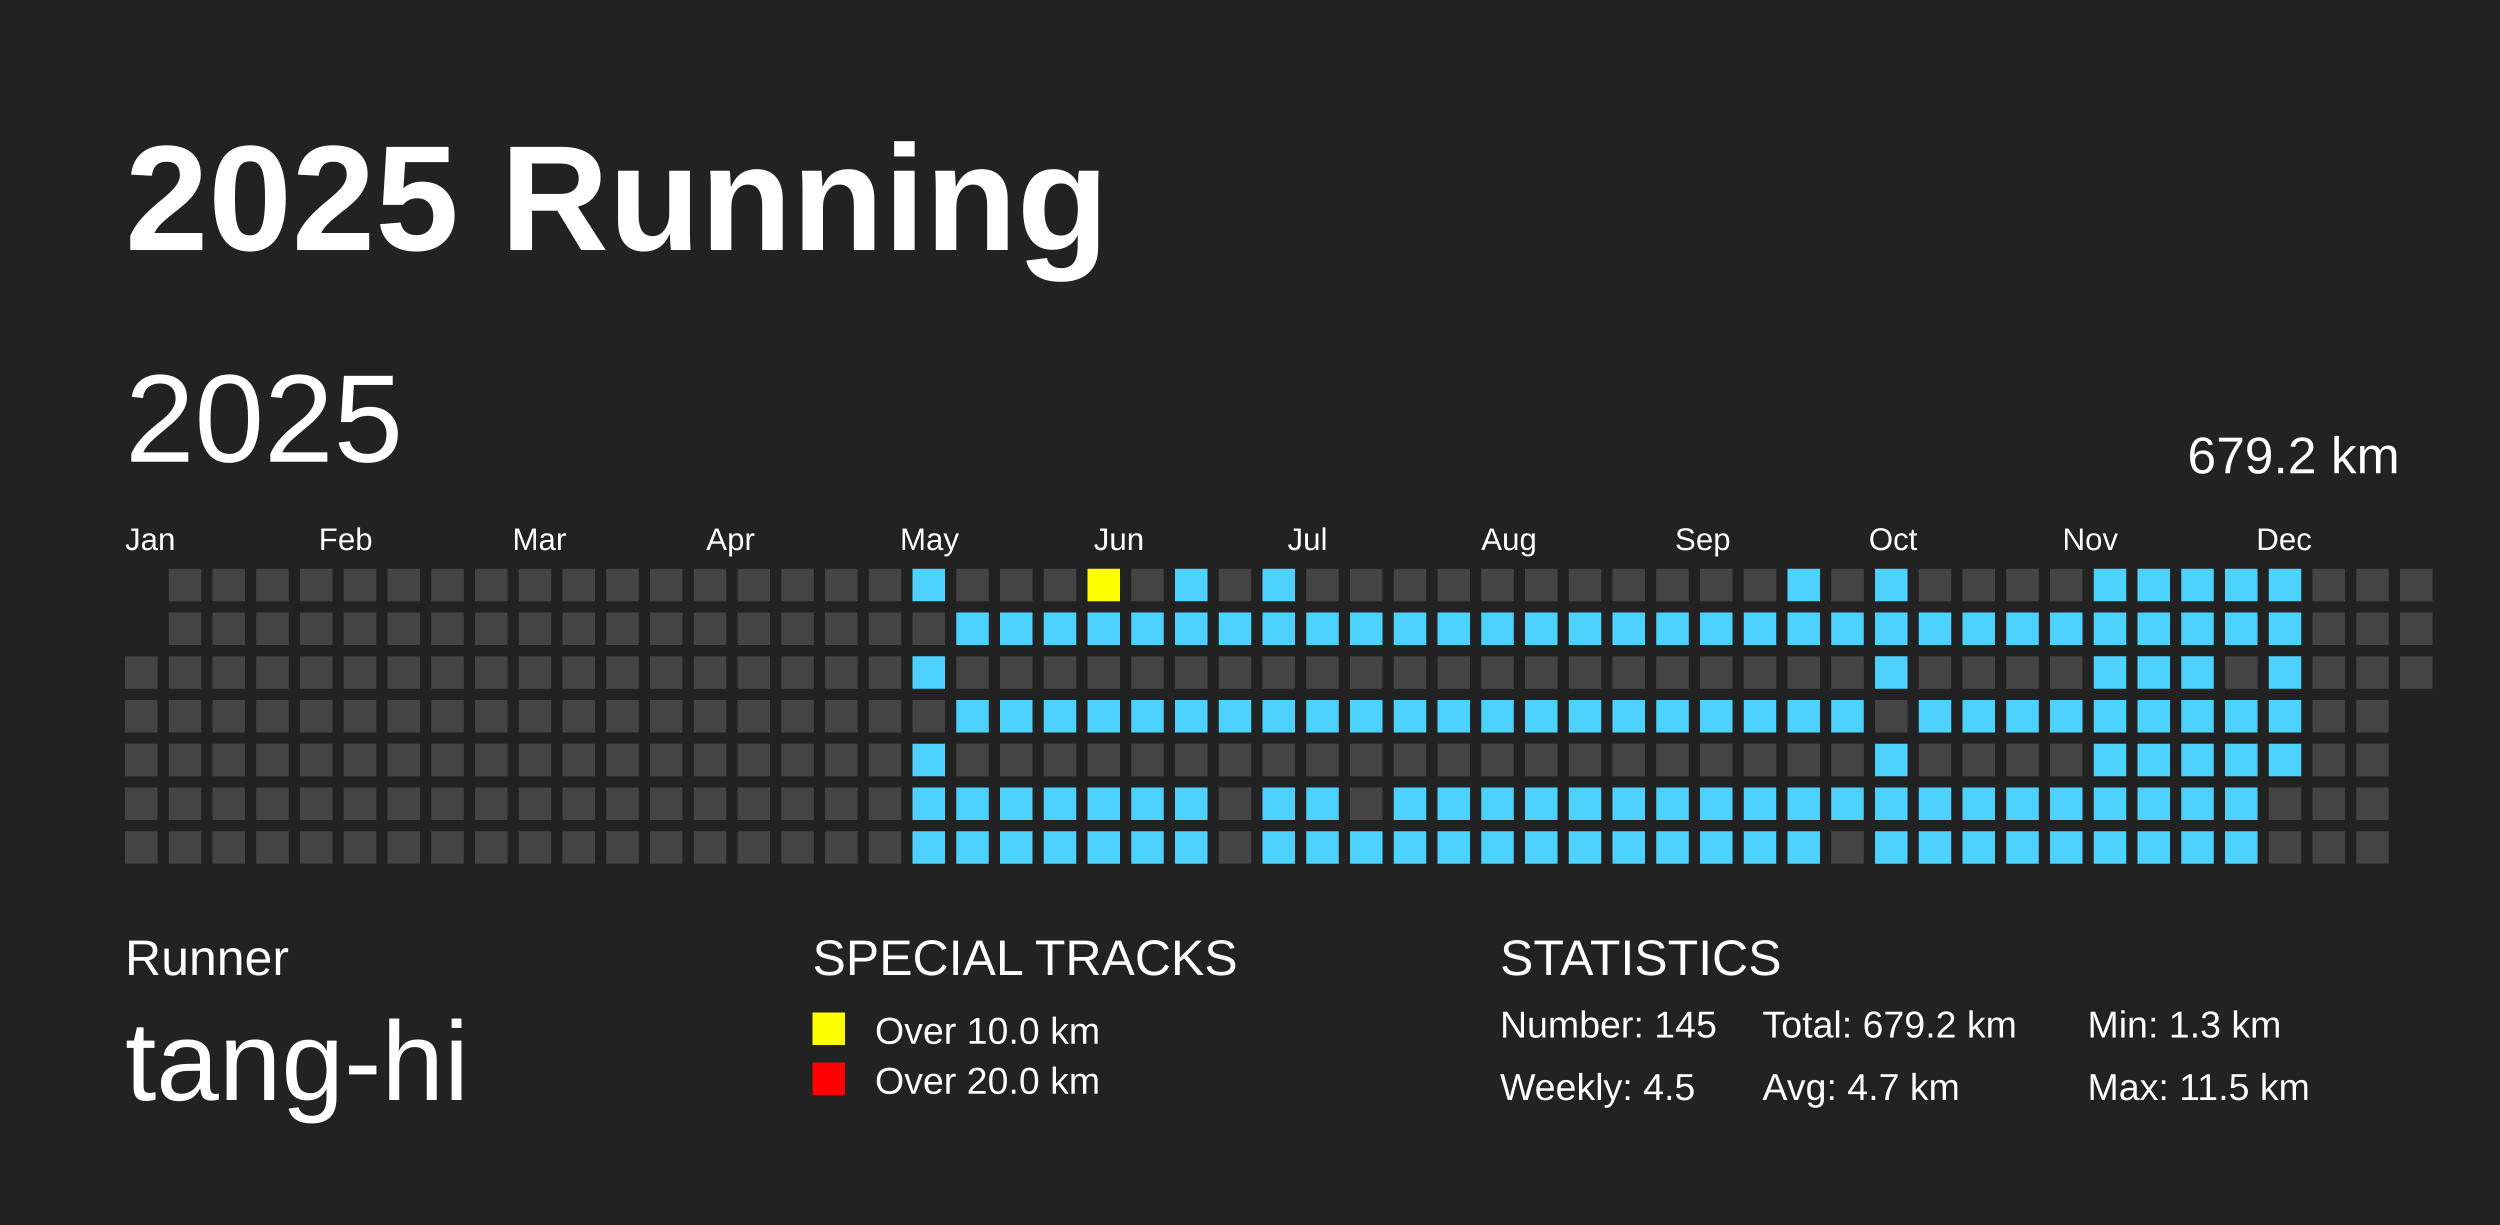
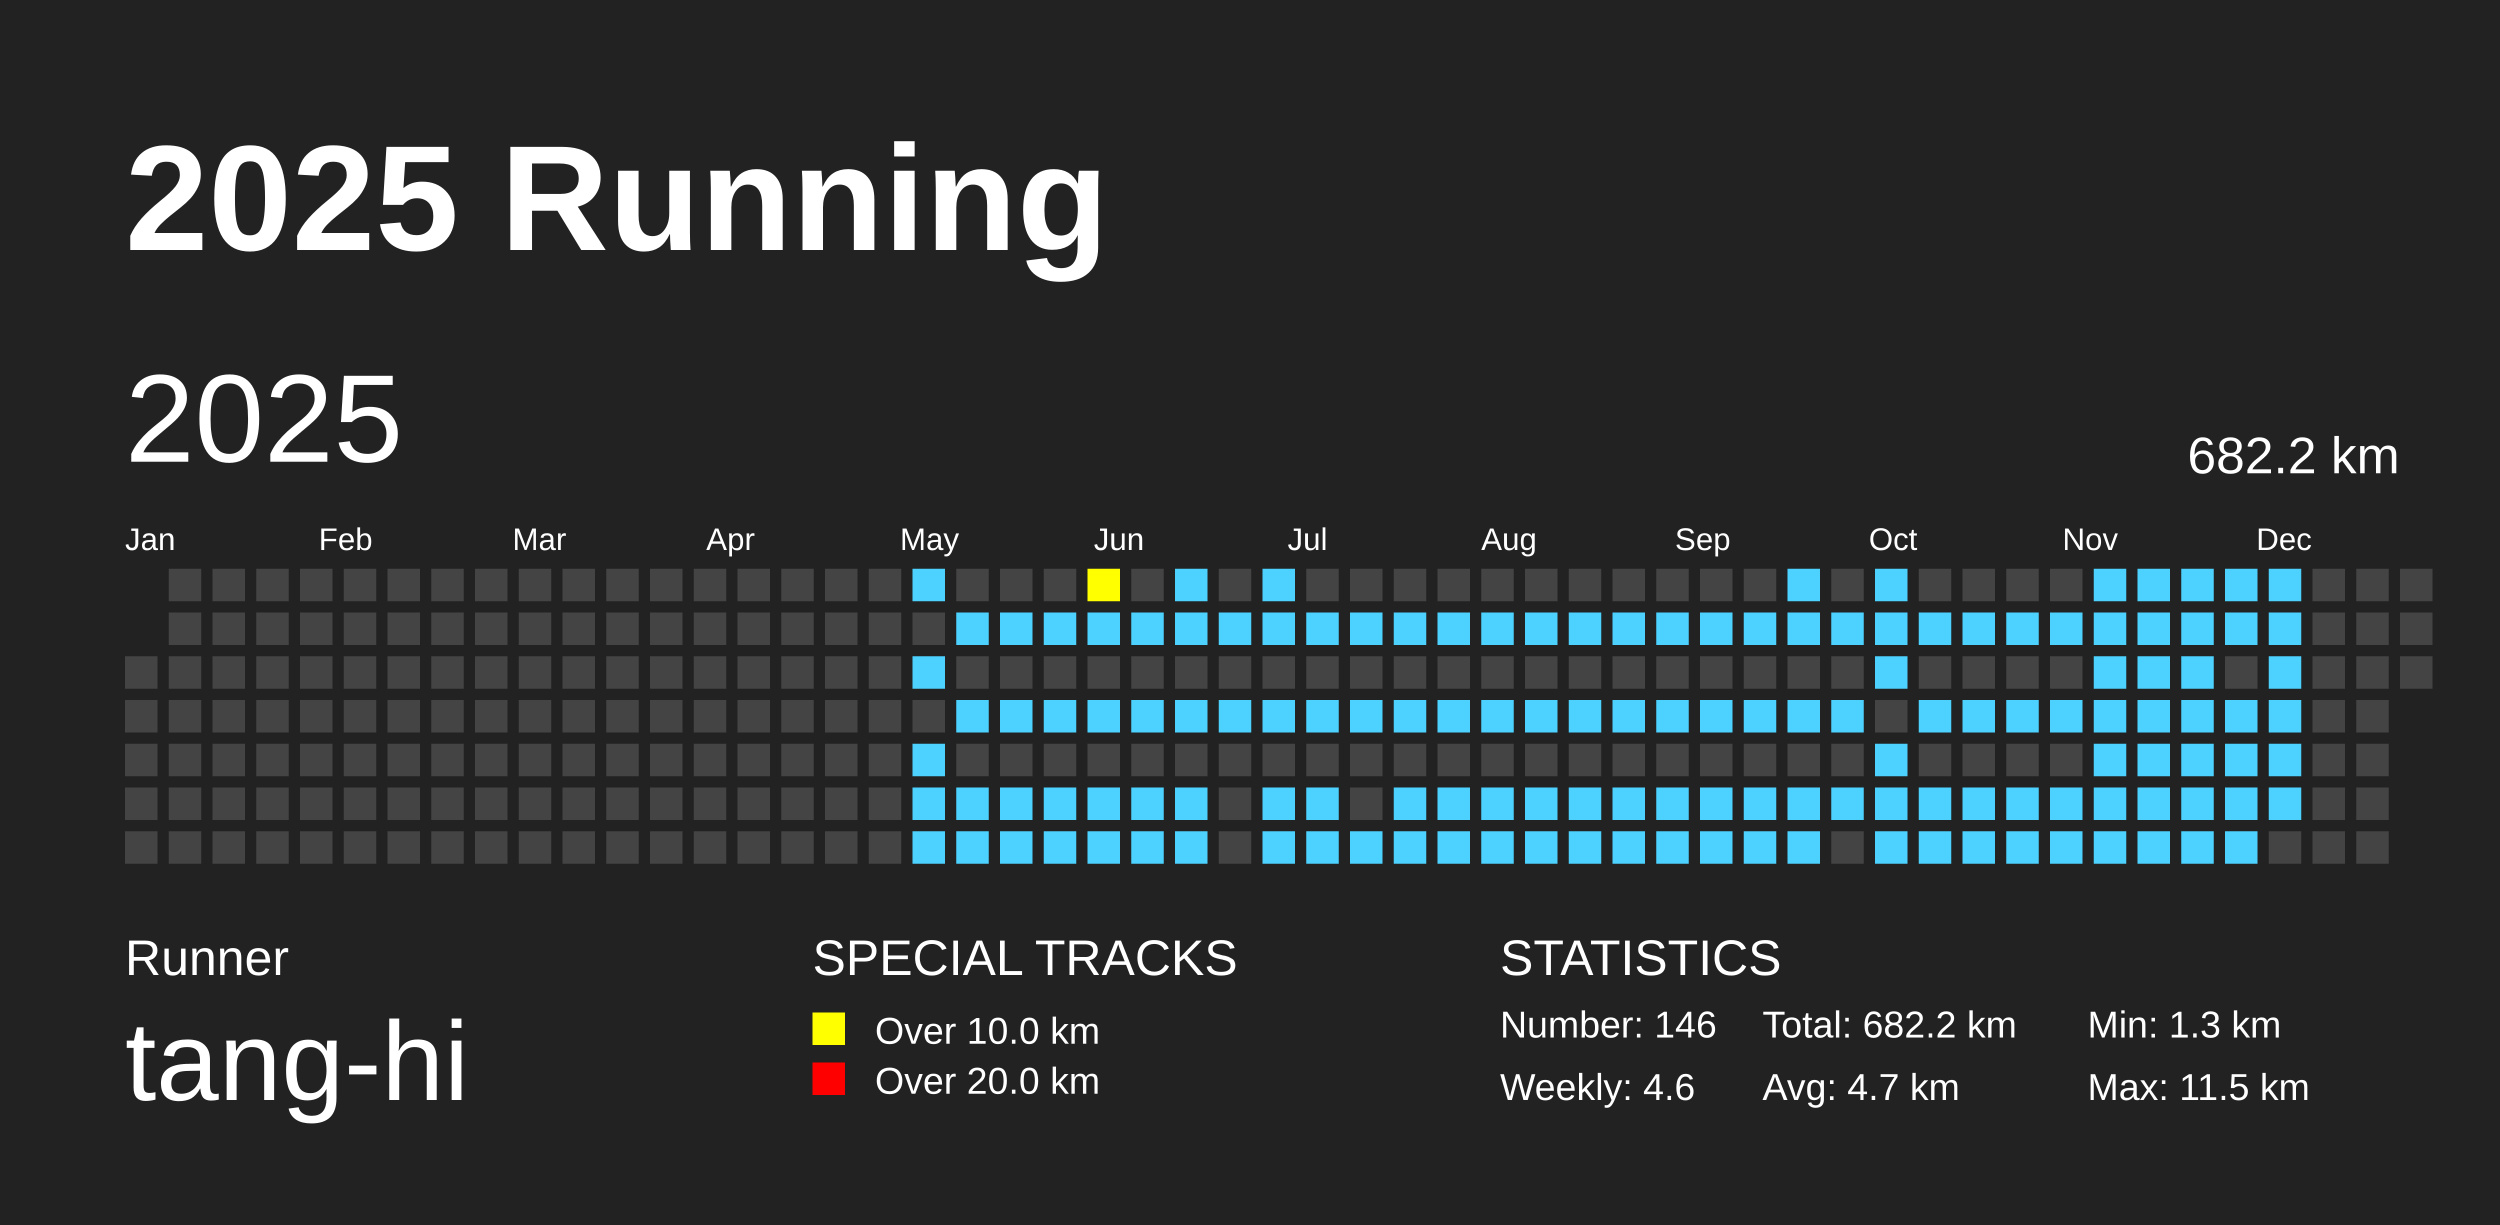
<svg xmlns="http://www.w3.org/2000/svg" baseProfile="full" height="98mm" version="1.1" viewBox="0,0,200,98" width="200mm">
  <defs />
  <rect fill="#222222" height="98" width="200" x="0" y="0" />
  <text fill="#FFFFFF" style="font-size:12px; font-family:Arial; font-weight:bold;" x="10" y="20">2025 Running</text>
  <text fill="#FFFFFF" style="font-size:4px; font-family:Arial" x="10" y="78">Runner</text>
  <text fill="#FFFFFF" style="font-size:9px; font-family:Arial" x="10" y="88">tang-hi</text>
  <text fill="#FFFFFF" style="font-size:4px; font-family:Arial" x="65" y="78">SPECIAL TRACKS</text>
  <rect fill="yellow" height="2.6" width="2.6" x="65" y="81" />
  <text fill="#FFFFFF" style="font-size:3px; font-family:Arial" x="70" y="83.5">Over 10.0 km</text>
  <rect fill="red" height="2.6" width="2.6" x="65" y="85" />
  <text fill="#FFFFFF" style="font-size:3px; font-family:Arial" x="70" y="87.5">Over 20.0 km</text>
  <text fill="#FFFFFF" style="font-size:4px; font-family:Arial" x="120" y="78">STATISTICS</text>
-   <text fill="#FFFFFF" style="font-size:3px; font-family:Arial" x="120" y="83">Number: 145</text>
-   <text fill="#FFFFFF" style="font-size:3px; font-family:Arial" x="120" y="88">Weekly: 4.5</text>
-   <text fill="#FFFFFF" style="font-size:3px; font-family:Arial" x="141" y="83">Total: 679.2 km</text>
+   <text fill="#FFFFFF" style="font-size:3px; font-family:Arial" x="120" y="83">Number: 146</text>
+   <text fill="#FFFFFF" style="font-size:3px; font-family:Arial" x="120" y="88">Weekly: 4.6</text>
+   <text fill="#FFFFFF" style="font-size:3px; font-family:Arial" x="141" y="83">Total: 682.2 km</text>
  <text fill="#FFFFFF" style="font-size:3px; font-family:Arial" x="141" y="88">Avg: 4.7 km</text>
  <text fill="#FFFFFF" style="font-size:3px; font-family:Arial" x="167" y="83">Min: 1.3 km</text>
  <text fill="#FFFFFF" style="font-size:3px; font-family:Arial" x="167" y="88">Max: 11.5 km</text>
  <text dominant-baseline="hanging" fill="#FFFFFF" style="font-size:10.0px; font-family:Arial;" x="10" y="30">2025</text>
-   <text dominant-baseline="hanging" fill="#FFFFFF" style="font-size:4.125px; font-family:Arial;" x="175" y="35">679.2 km</text>
+   <text dominant-baseline="hanging" fill="#FFFFFF" style="font-size:4.125px; font-family:Arial;" x="175" y="35">682.2 km</text>
  <text fill="#FFFFFF" style="font-size:2.5px; font-family:Arial" x="10.0" y="44">Jan</text>
  <text fill="#FFFFFF" style="font-size:2.5px; font-family:Arial" x="25.5" y="44">Feb</text>
  <text fill="#FFFFFF" style="font-size:2.5px; font-family:Arial" x="41.0" y="44">Mar</text>
  <text fill="#FFFFFF" style="font-size:2.5px; font-family:Arial" x="56.5" y="44">Apr</text>
  <text fill="#FFFFFF" style="font-size:2.5px; font-family:Arial" x="72.0" y="44">May</text>
  <text fill="#FFFFFF" style="font-size:2.5px; font-family:Arial" x="87.5" y="44">Jun</text>
  <text fill="#FFFFFF" style="font-size:2.5px; font-family:Arial" x="103.0" y="44">Jul</text>
  <text fill="#FFFFFF" style="font-size:2.5px; font-family:Arial" x="118.5" y="44">Aug</text>
  <text fill="#FFFFFF" style="font-size:2.5px; font-family:Arial" x="134.0" y="44">Sep</text>
  <text fill="#FFFFFF" style="font-size:2.5px; font-family:Arial" x="149.5" y="44">Oct</text>
  <text fill="#FFFFFF" style="font-size:2.5px; font-family:Arial" x="165.0" y="44">Nov</text>
  <text fill="#FFFFFF" style="font-size:2.5px; font-family:Arial" x="180.5" y="44">Dec</text>
  <rect fill="#444444" height="2.6" width="2.6" x="10.0" y="52.5" />
  <rect fill="#444444" height="2.6" width="2.6" x="10.0" y="56.0" />
  <rect fill="#444444" height="2.6" width="2.6" x="10.0" y="59.5" />
  <rect fill="#444444" height="2.6" width="2.6" x="10.0" y="63.0" />
  <rect fill="#444444" height="2.6" width="2.6" x="10.0" y="66.5" />
  <rect fill="#444444" height="2.6" width="2.6" x="13.5" y="45.5" />
  <rect fill="#444444" height="2.6" width="2.6" x="13.5" y="49.0" />
  <rect fill="#444444" height="2.6" width="2.6" x="13.5" y="52.5" />
  <rect fill="#444444" height="2.6" width="2.6" x="13.5" y="56.0" />
  <rect fill="#444444" height="2.6" width="2.6" x="13.5" y="59.5" />
  <rect fill="#444444" height="2.6" width="2.6" x="13.5" y="63.0" />
  <rect fill="#444444" height="2.6" width="2.6" x="13.5" y="66.5" />
  <rect fill="#444444" height="2.6" width="2.6" x="17.0" y="45.5" />
  <rect fill="#444444" height="2.6" width="2.6" x="17.0" y="49.0" />
  <rect fill="#444444" height="2.6" width="2.6" x="17.0" y="52.5" />
  <rect fill="#444444" height="2.6" width="2.6" x="17.0" y="56.0" />
  <rect fill="#444444" height="2.6" width="2.6" x="17.0" y="59.5" />
  <rect fill="#444444" height="2.6" width="2.6" x="17.0" y="63.0" />
  <rect fill="#444444" height="2.6" width="2.6" x="17.0" y="66.5" />
  <rect fill="#444444" height="2.6" width="2.6" x="20.5" y="45.5" />
  <rect fill="#444444" height="2.6" width="2.6" x="20.5" y="49.0" />
  <rect fill="#444444" height="2.6" width="2.6" x="20.5" y="52.5" />
  <rect fill="#444444" height="2.6" width="2.6" x="20.5" y="56.0" />
  <rect fill="#444444" height="2.6" width="2.6" x="20.5" y="59.5" />
  <rect fill="#444444" height="2.6" width="2.6" x="20.5" y="63.0" />
  <rect fill="#444444" height="2.6" width="2.6" x="20.5" y="66.5" />
  <rect fill="#444444" height="2.6" width="2.6" x="24.0" y="45.5" />
  <rect fill="#444444" height="2.6" width="2.6" x="24.0" y="49.0" />
  <rect fill="#444444" height="2.6" width="2.6" x="24.0" y="52.5" />
  <rect fill="#444444" height="2.6" width="2.6" x="24.0" y="56.0" />
  <rect fill="#444444" height="2.6" width="2.6" x="24.0" y="59.5" />
  <rect fill="#444444" height="2.6" width="2.6" x="24.0" y="63.0" />
  <rect fill="#444444" height="2.6" width="2.6" x="24.0" y="66.5" />
  <rect fill="#444444" height="2.6" width="2.6" x="27.5" y="45.5" />
  <rect fill="#444444" height="2.6" width="2.6" x="27.5" y="49.0" />
  <rect fill="#444444" height="2.6" width="2.6" x="27.5" y="52.5" />
  <rect fill="#444444" height="2.6" width="2.6" x="27.5" y="56.0" />
  <rect fill="#444444" height="2.6" width="2.6" x="27.5" y="59.5" />
  <rect fill="#444444" height="2.6" width="2.6" x="27.5" y="63.0" />
  <rect fill="#444444" height="2.6" width="2.6" x="27.5" y="66.5" />
  <rect fill="#444444" height="2.6" width="2.6" x="31.0" y="45.5" />
  <rect fill="#444444" height="2.6" width="2.6" x="31.0" y="49.0" />
  <rect fill="#444444" height="2.6" width="2.6" x="31.0" y="52.5" />
  <rect fill="#444444" height="2.6" width="2.6" x="31.0" y="56.0" />
  <rect fill="#444444" height="2.6" width="2.6" x="31.0" y="59.5" />
  <rect fill="#444444" height="2.6" width="2.6" x="31.0" y="63.0" />
  <rect fill="#444444" height="2.6" width="2.6" x="31.0" y="66.5" />
  <rect fill="#444444" height="2.6" width="2.6" x="34.5" y="45.5" />
  <rect fill="#444444" height="2.6" width="2.6" x="34.5" y="49.0" />
  <rect fill="#444444" height="2.6" width="2.6" x="34.5" y="52.5" />
  <rect fill="#444444" height="2.6" width="2.6" x="34.5" y="56.0" />
  <rect fill="#444444" height="2.6" width="2.6" x="34.5" y="59.5" />
  <rect fill="#444444" height="2.6" width="2.6" x="34.5" y="63.0" />
  <rect fill="#444444" height="2.6" width="2.6" x="34.5" y="66.5" />
  <rect fill="#444444" height="2.6" width="2.6" x="38.0" y="45.5" />
  <rect fill="#444444" height="2.6" width="2.6" x="38.0" y="49.0" />
  <rect fill="#444444" height="2.6" width="2.6" x="38.0" y="52.5" />
  <rect fill="#444444" height="2.6" width="2.6" x="38.0" y="56.0" />
  <rect fill="#444444" height="2.6" width="2.6" x="38.0" y="59.5" />
  <rect fill="#444444" height="2.6" width="2.6" x="38.0" y="63.0" />
  <rect fill="#444444" height="2.6" width="2.6" x="38.0" y="66.5" />
  <rect fill="#444444" height="2.6" width="2.6" x="41.5" y="45.5" />
  <rect fill="#444444" height="2.6" width="2.6" x="41.5" y="49.0" />
  <rect fill="#444444" height="2.6" width="2.6" x="41.5" y="52.5" />
  <rect fill="#444444" height="2.6" width="2.6" x="41.5" y="56.0" />
  <rect fill="#444444" height="2.6" width="2.6" x="41.5" y="59.5" />
  <rect fill="#444444" height="2.6" width="2.6" x="41.5" y="63.0" />
  <rect fill="#444444" height="2.6" width="2.6" x="41.5" y="66.5" />
  <rect fill="#444444" height="2.6" width="2.6" x="45.0" y="45.5" />
  <rect fill="#444444" height="2.6" width="2.6" x="45.0" y="49.0" />
  <rect fill="#444444" height="2.6" width="2.6" x="45.0" y="52.5" />
  <rect fill="#444444" height="2.6" width="2.6" x="45.0" y="56.0" />
  <rect fill="#444444" height="2.6" width="2.6" x="45.0" y="59.5" />
  <rect fill="#444444" height="2.6" width="2.6" x="45.0" y="63.0" />
  <rect fill="#444444" height="2.6" width="2.6" x="45.0" y="66.5" />
  <rect fill="#444444" height="2.6" width="2.6" x="48.5" y="45.5" />
  <rect fill="#444444" height="2.6" width="2.6" x="48.5" y="49.0" />
  <rect fill="#444444" height="2.6" width="2.6" x="48.5" y="52.5" />
  <rect fill="#444444" height="2.6" width="2.6" x="48.5" y="56.0" />
  <rect fill="#444444" height="2.6" width="2.6" x="48.5" y="59.5" />
  <rect fill="#444444" height="2.6" width="2.6" x="48.5" y="63.0" />
  <rect fill="#444444" height="2.6" width="2.6" x="48.5" y="66.5" />
  <rect fill="#444444" height="2.6" width="2.6" x="52.0" y="45.5" />
  <rect fill="#444444" height="2.6" width="2.6" x="52.0" y="49.0" />
  <rect fill="#444444" height="2.6" width="2.6" x="52.0" y="52.5" />
  <rect fill="#444444" height="2.6" width="2.6" x="52.0" y="56.0" />
  <rect fill="#444444" height="2.6" width="2.6" x="52.0" y="59.5" />
  <rect fill="#444444" height="2.6" width="2.6" x="52.0" y="63.0" />
  <rect fill="#444444" height="2.6" width="2.6" x="52.0" y="66.5" />
  <rect fill="#444444" height="2.6" width="2.6" x="55.5" y="45.5" />
  <rect fill="#444444" height="2.6" width="2.6" x="55.5" y="49.0" />
  <rect fill="#444444" height="2.6" width="2.6" x="55.5" y="52.5" />
  <rect fill="#444444" height="2.6" width="2.6" x="55.5" y="56.0" />
  <rect fill="#444444" height="2.6" width="2.6" x="55.5" y="59.5" />
  <rect fill="#444444" height="2.6" width="2.6" x="55.5" y="63.0" />
  <rect fill="#444444" height="2.6" width="2.6" x="55.5" y="66.5" />
  <rect fill="#444444" height="2.6" width="2.6" x="59.0" y="45.5" />
  <rect fill="#444444" height="2.6" width="2.6" x="59.0" y="49.0" />
  <rect fill="#444444" height="2.6" width="2.6" x="59.0" y="52.5" />
  <rect fill="#444444" height="2.6" width="2.6" x="59.0" y="56.0" />
  <rect fill="#444444" height="2.6" width="2.6" x="59.0" y="59.5" />
  <rect fill="#444444" height="2.6" width="2.6" x="59.0" y="63.0" />
  <rect fill="#444444" height="2.6" width="2.6" x="59.0" y="66.5" />
  <rect fill="#444444" height="2.6" width="2.6" x="62.5" y="45.5" />
  <rect fill="#444444" height="2.6" width="2.6" x="62.5" y="49.0" />
  <rect fill="#444444" height="2.6" width="2.6" x="62.5" y="52.5" />
  <rect fill="#444444" height="2.6" width="2.6" x="62.5" y="56.0" />
  <rect fill="#444444" height="2.6" width="2.6" x="62.5" y="59.5" />
  <rect fill="#444444" height="2.6" width="2.6" x="62.5" y="63.0" />
  <rect fill="#444444" height="2.6" width="2.6" x="62.5" y="66.5" />
  <rect fill="#444444" height="2.6" width="2.6" x="66.0" y="45.5" />
  <rect fill="#444444" height="2.6" width="2.6" x="66.0" y="49.0" />
  <rect fill="#444444" height="2.6" width="2.6" x="66.0" y="52.5" />
  <rect fill="#444444" height="2.6" width="2.6" x="66.0" y="56.0" />
  <rect fill="#444444" height="2.6" width="2.6" x="66.0" y="59.5" />
  <rect fill="#444444" height="2.6" width="2.6" x="66.0" y="63.0" />
  <rect fill="#444444" height="2.6" width="2.6" x="66.0" y="66.5" />
  <rect fill="#444444" height="2.6" width="2.6" x="69.5" y="45.5" />
  <rect fill="#444444" height="2.6" width="2.6" x="69.5" y="49.0" />
  <rect fill="#444444" height="2.6" width="2.6" x="69.5" y="52.5" />
  <rect fill="#444444" height="2.6" width="2.6" x="69.5" y="56.0" />
  <rect fill="#444444" height="2.6" width="2.6" x="69.5" y="59.5" />
  <rect fill="#444444" height="2.6" width="2.6" x="69.5" y="63.0" />
  <rect fill="#444444" height="2.6" width="2.6" x="69.5" y="66.5" />
  <rect fill="#4DD2FF" height="2.6" width="2.6" x="73.0" y="45.5" />
  <rect fill="#444444" height="2.6" width="2.6" x="73.0" y="49.0" />
  <rect fill="#4DD2FF" height="2.6" width="2.6" x="73.0" y="52.5" />
  <rect fill="#444444" height="2.6" width="2.6" x="73.0" y="56.0" />
  <rect fill="#4DD2FF" height="2.6" width="2.6" x="73.0" y="59.5" />
  <rect fill="#4DD2FF" height="2.6" width="2.6" x="73.0" y="63.0" />
  <rect fill="#4DD2FF" height="2.6" width="2.6" x="73.0" y="66.5" />
  <rect fill="#444444" height="2.6" width="2.6" x="76.5" y="45.5" />
  <rect fill="#4DD2FF" height="2.6" width="2.6" x="76.5" y="49.0" />
  <rect fill="#444444" height="2.6" width="2.6" x="76.5" y="52.5" />
  <rect fill="#4DD2FF" height="2.6" width="2.6" x="76.5" y="56.0" />
  <rect fill="#444444" height="2.6" width="2.6" x="76.5" y="59.5" />
  <rect fill="#4DD2FF" height="2.6" width="2.6" x="76.5" y="63.0" />
  <rect fill="#4DD2FF" height="2.6" width="2.6" x="76.5" y="66.5" />
  <rect fill="#444444" height="2.6" width="2.6" x="80.0" y="45.5" />
  <rect fill="#4DD2FF" height="2.6" width="2.6" x="80.0" y="49.0" />
  <rect fill="#444444" height="2.6" width="2.6" x="80.0" y="52.5" />
  <rect fill="#4DD2FF" height="2.6" width="2.6" x="80.0" y="56.0" />
  <rect fill="#444444" height="2.6" width="2.6" x="80.0" y="59.5" />
  <rect fill="#4DD2FF" height="2.6" width="2.6" x="80.0" y="63.0" />
  <rect fill="#4DD2FF" height="2.6" width="2.6" x="80.0" y="66.5" />
  <rect fill="#444444" height="2.6" width="2.6" x="83.5" y="45.5" />
  <rect fill="#4DD2FF" height="2.6" width="2.6" x="83.5" y="49.0" />
  <rect fill="#444444" height="2.6" width="2.6" x="83.5" y="52.5" />
  <rect fill="#4DD2FF" height="2.6" width="2.6" x="83.5" y="56.0" />
  <rect fill="#444444" height="2.6" width="2.6" x="83.5" y="59.5" />
  <rect fill="#4DD2FF" height="2.6" width="2.6" x="83.5" y="63.0" />
  <rect fill="#4DD2FF" height="2.6" width="2.6" x="83.5" y="66.5" />
  <rect fill="yellow" height="2.6" width="2.6" x="87.0" y="45.5" />
  <rect fill="#4DD2FF" height="2.6" width="2.6" x="87.0" y="49.0" />
  <rect fill="#444444" height="2.6" width="2.6" x="87.0" y="52.5" />
  <rect fill="#4DD2FF" height="2.6" width="2.6" x="87.0" y="56.0" />
  <rect fill="#444444" height="2.6" width="2.6" x="87.0" y="59.5" />
  <rect fill="#4DD2FF" height="2.6" width="2.6" x="87.0" y="63.0" />
  <rect fill="#4DD2FF" height="2.6" width="2.6" x="87.0" y="66.5" />
  <rect fill="#444444" height="2.6" width="2.6" x="90.5" y="45.5" />
  <rect fill="#4DD2FF" height="2.6" width="2.6" x="90.5" y="49.0" />
  <rect fill="#444444" height="2.6" width="2.6" x="90.5" y="52.5" />
  <rect fill="#4DD2FF" height="2.6" width="2.6" x="90.5" y="56.0" />
  <rect fill="#444444" height="2.6" width="2.6" x="90.5" y="59.5" />
  <rect fill="#4DD2FF" height="2.6" width="2.6" x="90.5" y="63.0" />
  <rect fill="#4DD2FF" height="2.6" width="2.6" x="90.5" y="66.5" />
  <rect fill="#4DD2FF" height="2.6" width="2.6" x="94.0" y="45.5" />
  <rect fill="#4DD2FF" height="2.6" width="2.6" x="94.0" y="49.0" />
  <rect fill="#444444" height="2.6" width="2.6" x="94.0" y="52.5" />
  <rect fill="#4DD2FF" height="2.6" width="2.6" x="94.0" y="56.0" />
  <rect fill="#444444" height="2.6" width="2.6" x="94.0" y="59.5" />
  <rect fill="#4DD2FF" height="2.6" width="2.6" x="94.0" y="63.0" />
  <rect fill="#4DD2FF" height="2.6" width="2.6" x="94.0" y="66.5" />
  <rect fill="#444444" height="2.6" width="2.6" x="97.5" y="45.5" />
  <rect fill="#4DD2FF" height="2.6" width="2.6" x="97.5" y="49.0" />
  <rect fill="#444444" height="2.6" width="2.6" x="97.5" y="52.5" />
  <rect fill="#4DD2FF" height="2.6" width="2.6" x="97.5" y="56.0" />
  <rect fill="#444444" height="2.6" width="2.6" x="97.5" y="59.5" />
  <rect fill="#444444" height="2.6" width="2.6" x="97.5" y="63.0" />
  <rect fill="#444444" height="2.6" width="2.6" x="97.5" y="66.5" />
  <rect fill="#4DD2FF" height="2.6" width="2.6" x="101.0" y="45.5" />
  <rect fill="#4DD2FF" height="2.6" width="2.6" x="101.0" y="49.0" />
  <rect fill="#444444" height="2.6" width="2.6" x="101.0" y="52.5" />
  <rect fill="#4DD2FF" height="2.6" width="2.6" x="101.0" y="56.0" />
  <rect fill="#444444" height="2.6" width="2.6" x="101.0" y="59.5" />
  <rect fill="#4DD2FF" height="2.6" width="2.6" x="101.0" y="63.0" />
  <rect fill="#4DD2FF" height="2.6" width="2.6" x="101.0" y="66.5" />
  <rect fill="#444444" height="2.6" width="2.6" x="104.5" y="45.5" />
  <rect fill="#4DD2FF" height="2.6" width="2.6" x="104.5" y="49.0" />
  <rect fill="#444444" height="2.6" width="2.6" x="104.5" y="52.5" />
  <rect fill="#4DD2FF" height="2.6" width="2.6" x="104.5" y="56.0" />
  <rect fill="#444444" height="2.6" width="2.6" x="104.5" y="59.5" />
  <rect fill="#4DD2FF" height="2.6" width="2.6" x="104.5" y="63.0" />
  <rect fill="#4DD2FF" height="2.6" width="2.6" x="104.5" y="66.5" />
  <rect fill="#444444" height="2.6" width="2.6" x="108.0" y="45.5" />
  <rect fill="#4DD2FF" height="2.6" width="2.6" x="108.0" y="49.0" />
  <rect fill="#444444" height="2.6" width="2.6" x="108.0" y="52.5" />
  <rect fill="#4DD2FF" height="2.6" width="2.6" x="108.0" y="56.0" />
  <rect fill="#444444" height="2.6" width="2.6" x="108.0" y="59.5" />
  <rect fill="#444444" height="2.6" width="2.6" x="108.0" y="63.0" />
  <rect fill="#4DD2FF" height="2.6" width="2.6" x="108.0" y="66.5" />
  <rect fill="#444444" height="2.6" width="2.6" x="111.5" y="45.5" />
  <rect fill="#4DD2FF" height="2.6" width="2.6" x="111.5" y="49.0" />
  <rect fill="#444444" height="2.6" width="2.6" x="111.5" y="52.5" />
  <rect fill="#4DD2FF" height="2.6" width="2.6" x="111.5" y="56.0" />
  <rect fill="#444444" height="2.6" width="2.6" x="111.5" y="59.5" />
  <rect fill="#4DD2FF" height="2.6" width="2.6" x="111.5" y="63.0" />
  <rect fill="#4DD2FF" height="2.6" width="2.6" x="111.5" y="66.5" />
  <rect fill="#444444" height="2.6" width="2.6" x="115.0" y="45.5" />
  <rect fill="#4DD2FF" height="2.6" width="2.6" x="115.0" y="49.0" />
  <rect fill="#444444" height="2.6" width="2.6" x="115.0" y="52.5" />
  <rect fill="#4DD2FF" height="2.6" width="2.6" x="115.0" y="56.0" />
  <rect fill="#444444" height="2.6" width="2.6" x="115.0" y="59.5" />
  <rect fill="#4DD2FF" height="2.6" width="2.6" x="115.0" y="63.0" />
  <rect fill="#4DD2FF" height="2.6" width="2.6" x="115.0" y="66.5" />
  <rect fill="#444444" height="2.6" width="2.6" x="118.5" y="45.5" />
  <rect fill="#4DD2FF" height="2.6" width="2.6" x="118.5" y="49.0" />
  <rect fill="#444444" height="2.6" width="2.6" x="118.5" y="52.5" />
  <rect fill="#4DD2FF" height="2.6" width="2.6" x="118.5" y="56.0" />
  <rect fill="#444444" height="2.6" width="2.6" x="118.5" y="59.5" />
  <rect fill="#4DD2FF" height="2.6" width="2.6" x="118.5" y="63.0" />
  <rect fill="#4DD2FF" height="2.6" width="2.6" x="118.5" y="66.5" />
  <rect fill="#444444" height="2.6" width="2.6" x="122.0" y="45.5" />
  <rect fill="#4DD2FF" height="2.6" width="2.6" x="122.0" y="49.0" />
  <rect fill="#444444" height="2.6" width="2.6" x="122.0" y="52.5" />
  <rect fill="#4DD2FF" height="2.6" width="2.6" x="122.0" y="56.0" />
  <rect fill="#444444" height="2.6" width="2.6" x="122.0" y="59.5" />
  <rect fill="#4DD2FF" height="2.6" width="2.6" x="122.0" y="63.0" />
  <rect fill="#4DD2FF" height="2.6" width="2.6" x="122.0" y="66.5" />
  <rect fill="#444444" height="2.6" width="2.6" x="125.5" y="45.5" />
  <rect fill="#4DD2FF" height="2.6" width="2.6" x="125.5" y="49.0" />
  <rect fill="#444444" height="2.6" width="2.6" x="125.5" y="52.5" />
  <rect fill="#4DD2FF" height="2.6" width="2.6" x="125.5" y="56.0" />
  <rect fill="#444444" height="2.6" width="2.6" x="125.5" y="59.5" />
  <rect fill="#4DD2FF" height="2.6" width="2.6" x="125.5" y="63.0" />
  <rect fill="#4DD2FF" height="2.6" width="2.6" x="125.5" y="66.5" />
  <rect fill="#444444" height="2.6" width="2.6" x="129.0" y="45.5" />
  <rect fill="#4DD2FF" height="2.6" width="2.6" x="129.0" y="49.0" />
  <rect fill="#444444" height="2.6" width="2.6" x="129.0" y="52.5" />
  <rect fill="#4DD2FF" height="2.6" width="2.6" x="129.0" y="56.0" />
  <rect fill="#444444" height="2.6" width="2.6" x="129.0" y="59.5" />
  <rect fill="#4DD2FF" height="2.6" width="2.6" x="129.0" y="63.0" />
  <rect fill="#4DD2FF" height="2.6" width="2.6" x="129.0" y="66.5" />
  <rect fill="#444444" height="2.6" width="2.6" x="132.5" y="45.5" />
  <rect fill="#4DD2FF" height="2.6" width="2.6" x="132.5" y="49.0" />
  <rect fill="#444444" height="2.6" width="2.6" x="132.5" y="52.5" />
  <rect fill="#4DD2FF" height="2.6" width="2.6" x="132.5" y="56.0" />
  <rect fill="#444444" height="2.6" width="2.6" x="132.5" y="59.5" />
  <rect fill="#4DD2FF" height="2.6" width="2.6" x="132.5" y="63.0" />
  <rect fill="#4DD2FF" height="2.6" width="2.6" x="132.5" y="66.5" />
  <rect fill="#444444" height="2.6" width="2.6" x="136.0" y="45.5" />
  <rect fill="#4DD2FF" height="2.6" width="2.6" x="136.0" y="49.0" />
  <rect fill="#444444" height="2.6" width="2.6" x="136.0" y="52.5" />
  <rect fill="#4DD2FF" height="2.6" width="2.6" x="136.0" y="56.0" />
  <rect fill="#444444" height="2.6" width="2.6" x="136.0" y="59.5" />
  <rect fill="#4DD2FF" height="2.6" width="2.6" x="136.0" y="63.0" />
  <rect fill="#4DD2FF" height="2.6" width="2.6" x="136.0" y="66.5" />
  <rect fill="#444444" height="2.6" width="2.6" x="139.5" y="45.5" />
  <rect fill="#4DD2FF" height="2.6" width="2.6" x="139.5" y="49.0" />
  <rect fill="#444444" height="2.6" width="2.6" x="139.5" y="52.5" />
  <rect fill="#4DD2FF" height="2.6" width="2.6" x="139.5" y="56.0" />
  <rect fill="#444444" height="2.6" width="2.6" x="139.5" y="59.5" />
  <rect fill="#4DD2FF" height="2.6" width="2.6" x="139.5" y="63.0" />
  <rect fill="#4DD2FF" height="2.6" width="2.6" x="139.5" y="66.5" />
  <rect fill="#4DD2FF" height="2.6" width="2.6" x="143.0" y="45.5" />
  <rect fill="#4DD2FF" height="2.6" width="2.6" x="143.0" y="49.0" />
  <rect fill="#444444" height="2.6" width="2.6" x="143.0" y="52.5" />
  <rect fill="#4DD2FF" height="2.6" width="2.6" x="143.0" y="56.0" />
  <rect fill="#444444" height="2.6" width="2.6" x="143.0" y="59.5" />
  <rect fill="#4DD2FF" height="2.6" width="2.6" x="143.0" y="63.0" />
  <rect fill="#4DD2FF" height="2.6" width="2.6" x="143.0" y="66.5" />
  <rect fill="#444444" height="2.6" width="2.6" x="146.5" y="45.5" />
  <rect fill="#4DD2FF" height="2.6" width="2.6" x="146.5" y="49.0" />
  <rect fill="#444444" height="2.6" width="2.6" x="146.5" y="52.5" />
  <rect fill="#4DD2FF" height="2.6" width="2.6" x="146.5" y="56.0" />
  <rect fill="#444444" height="2.6" width="2.6" x="146.5" y="59.5" />
  <rect fill="#4DD2FF" height="2.6" width="2.6" x="146.5" y="63.0" />
  <rect fill="#444444" height="2.6" width="2.6" x="146.5" y="66.5" />
  <rect fill="#4DD2FF" height="2.6" width="2.6" x="150.0" y="45.5" />
  <rect fill="#4DD2FF" height="2.6" width="2.6" x="150.0" y="49.0" />
  <rect fill="#4DD2FF" height="2.6" width="2.6" x="150.0" y="52.5" />
  <rect fill="#444444" height="2.6" width="2.6" x="150.0" y="56.0" />
  <rect fill="#4DD2FF" height="2.6" width="2.6" x="150.0" y="59.5" />
  <rect fill="#4DD2FF" height="2.6" width="2.6" x="150.0" y="63.0" />
  <rect fill="#4DD2FF" height="2.6" width="2.6" x="150.0" y="66.5" />
  <rect fill="#444444" height="2.6" width="2.6" x="153.5" y="45.5" />
  <rect fill="#4DD2FF" height="2.6" width="2.6" x="153.5" y="49.0" />
  <rect fill="#444444" height="2.6" width="2.6" x="153.5" y="52.5" />
  <rect fill="#4DD2FF" height="2.6" width="2.6" x="153.5" y="56.0" />
  <rect fill="#444444" height="2.6" width="2.6" x="153.5" y="59.5" />
  <rect fill="#4DD2FF" height="2.6" width="2.6" x="153.5" y="63.0" />
  <rect fill="#4DD2FF" height="2.6" width="2.6" x="153.5" y="66.5" />
  <rect fill="#444444" height="2.6" width="2.6" x="157.0" y="45.5" />
  <rect fill="#4DD2FF" height="2.6" width="2.6" x="157.0" y="49.0" />
  <rect fill="#444444" height="2.6" width="2.6" x="157.0" y="52.5" />
  <rect fill="#4DD2FF" height="2.6" width="2.6" x="157.0" y="56.0" />
  <rect fill="#444444" height="2.6" width="2.6" x="157.0" y="59.5" />
  <rect fill="#4DD2FF" height="2.6" width="2.6" x="157.0" y="63.0" />
  <rect fill="#4DD2FF" height="2.6" width="2.6" x="157.0" y="66.5" />
  <rect fill="#444444" height="2.6" width="2.6" x="160.5" y="45.5" />
  <rect fill="#4DD2FF" height="2.6" width="2.6" x="160.5" y="49.0" />
  <rect fill="#444444" height="2.6" width="2.6" x="160.5" y="52.5" />
  <rect fill="#4DD2FF" height="2.6" width="2.6" x="160.5" y="56.0" />
  <rect fill="#444444" height="2.6" width="2.6" x="160.5" y="59.5" />
  <rect fill="#4DD2FF" height="2.6" width="2.6" x="160.5" y="63.0" />
  <rect fill="#4DD2FF" height="2.6" width="2.6" x="160.5" y="66.5" />
  <rect fill="#444444" height="2.6" width="2.6" x="164.0" y="45.5" />
  <rect fill="#4DD2FF" height="2.6" width="2.6" x="164.0" y="49.0" />
  <rect fill="#444444" height="2.6" width="2.6" x="164.0" y="52.5" />
  <rect fill="#4DD2FF" height="2.6" width="2.6" x="164.0" y="56.0" />
  <rect fill="#444444" height="2.6" width="2.6" x="164.0" y="59.5" />
  <rect fill="#4DD2FF" height="2.6" width="2.6" x="164.0" y="63.0" />
  <rect fill="#4DD2FF" height="2.6" width="2.6" x="164.0" y="66.5" />
  <rect fill="#4DD2FF" height="2.6" width="2.6" x="167.5" y="45.5" />
  <rect fill="#4DD2FF" height="2.6" width="2.6" x="167.5" y="49.0" />
  <rect fill="#4DD2FF" height="2.6" width="2.6" x="167.5" y="52.5" />
  <rect fill="#4DD2FF" height="2.6" width="2.6" x="167.5" y="56.0" />
  <rect fill="#4DD2FF" height="2.6" width="2.6" x="167.5" y="59.5" />
  <rect fill="#4DD2FF" height="2.6" width="2.6" x="167.5" y="63.0" />
  <rect fill="#4DD2FF" height="2.6" width="2.6" x="167.5" y="66.5" />
  <rect fill="#4DD2FF" height="2.6" width="2.6" x="171.0" y="45.5" />
  <rect fill="#4DD2FF" height="2.6" width="2.6" x="171.0" y="49.0" />
  <rect fill="#4DD2FF" height="2.6" width="2.6" x="171.0" y="52.5" />
  <rect fill="#4DD2FF" height="2.6" width="2.6" x="171.0" y="56.0" />
  <rect fill="#4DD2FF" height="2.6" width="2.6" x="171.0" y="59.5" />
  <rect fill="#4DD2FF" height="2.6" width="2.6" x="171.0" y="63.0" />
  <rect fill="#4DD2FF" height="2.6" width="2.6" x="171.0" y="66.5" />
  <rect fill="#4DD2FF" height="2.6" width="2.6" x="174.5" y="45.5" />
  <rect fill="#4DD2FF" height="2.6" width="2.6" x="174.5" y="49.0" />
  <rect fill="#4DD2FF" height="2.6" width="2.6" x="174.5" y="52.5" />
  <rect fill="#4DD2FF" height="2.6" width="2.6" x="174.5" y="56.0" />
  <rect fill="#4DD2FF" height="2.6" width="2.6" x="174.5" y="59.5" />
  <rect fill="#4DD2FF" height="2.6" width="2.6" x="174.5" y="63.0" />
  <rect fill="#4DD2FF" height="2.6" width="2.6" x="174.5" y="66.5" />
  <rect fill="#4DD2FF" height="2.6" width="2.6" x="178.0" y="45.5" />
  <rect fill="#4DD2FF" height="2.6" width="2.6" x="178.0" y="49.0" />
  <rect fill="#444444" height="2.6" width="2.6" x="178.0" y="52.5" />
  <rect fill="#4DD2FF" height="2.6" width="2.6" x="178.0" y="56.0" />
  <rect fill="#4DD2FF" height="2.6" width="2.6" x="178.0" y="59.5" />
  <rect fill="#4DD2FF" height="2.6" width="2.6" x="178.0" y="63.0" />
  <rect fill="#4DD2FF" height="2.6" width="2.6" x="178.0" y="66.5" />
  <rect fill="#4DD2FF" height="2.6" width="2.6" x="181.5" y="45.5" />
  <rect fill="#4DD2FF" height="2.6" width="2.6" x="181.5" y="49.0" />
  <rect fill="#4DD2FF" height="2.6" width="2.6" x="181.5" y="52.5" />
  <rect fill="#4DD2FF" height="2.6" width="2.6" x="181.5" y="56.0" />
  <rect fill="#4DD2FF" height="2.6" width="2.6" x="181.5" y="59.5" />
-   <rect fill="#444444" height="2.6" width="2.6" x="181.5" y="63.0" />
+   <rect fill="#4DD2FF" height="2.6" width="2.6" x="181.5" y="63.0" />
  <rect fill="#444444" height="2.6" width="2.6" x="181.5" y="66.5" />
  <rect fill="#444444" height="2.6" width="2.6" x="185.0" y="45.5" />
  <rect fill="#444444" height="2.6" width="2.6" x="185.0" y="49.0" />
  <rect fill="#444444" height="2.6" width="2.6" x="185.0" y="52.5" />
  <rect fill="#444444" height="2.6" width="2.6" x="185.0" y="56.0" />
  <rect fill="#444444" height="2.6" width="2.6" x="185.0" y="59.5" />
  <rect fill="#444444" height="2.6" width="2.6" x="185.0" y="63.0" />
  <rect fill="#444444" height="2.6" width="2.6" x="185.0" y="66.5" />
  <rect fill="#444444" height="2.6" width="2.6" x="188.5" y="45.5" />
  <rect fill="#444444" height="2.6" width="2.6" x="188.5" y="49.0" />
  <rect fill="#444444" height="2.6" width="2.6" x="188.5" y="52.5" />
  <rect fill="#444444" height="2.6" width="2.6" x="188.5" y="56.0" />
  <rect fill="#444444" height="2.6" width="2.6" x="188.5" y="59.5" />
  <rect fill="#444444" height="2.6" width="2.6" x="188.5" y="63.0" />
  <rect fill="#444444" height="2.6" width="2.6" x="188.5" y="66.5" />
  <rect fill="#444444" height="2.6" width="2.6" x="192.0" y="45.5" />
  <rect fill="#444444" height="2.6" width="2.6" x="192.0" y="49.0" />
  <rect fill="#444444" height="2.6" width="2.6" x="192.0" y="52.5" />
</svg>
